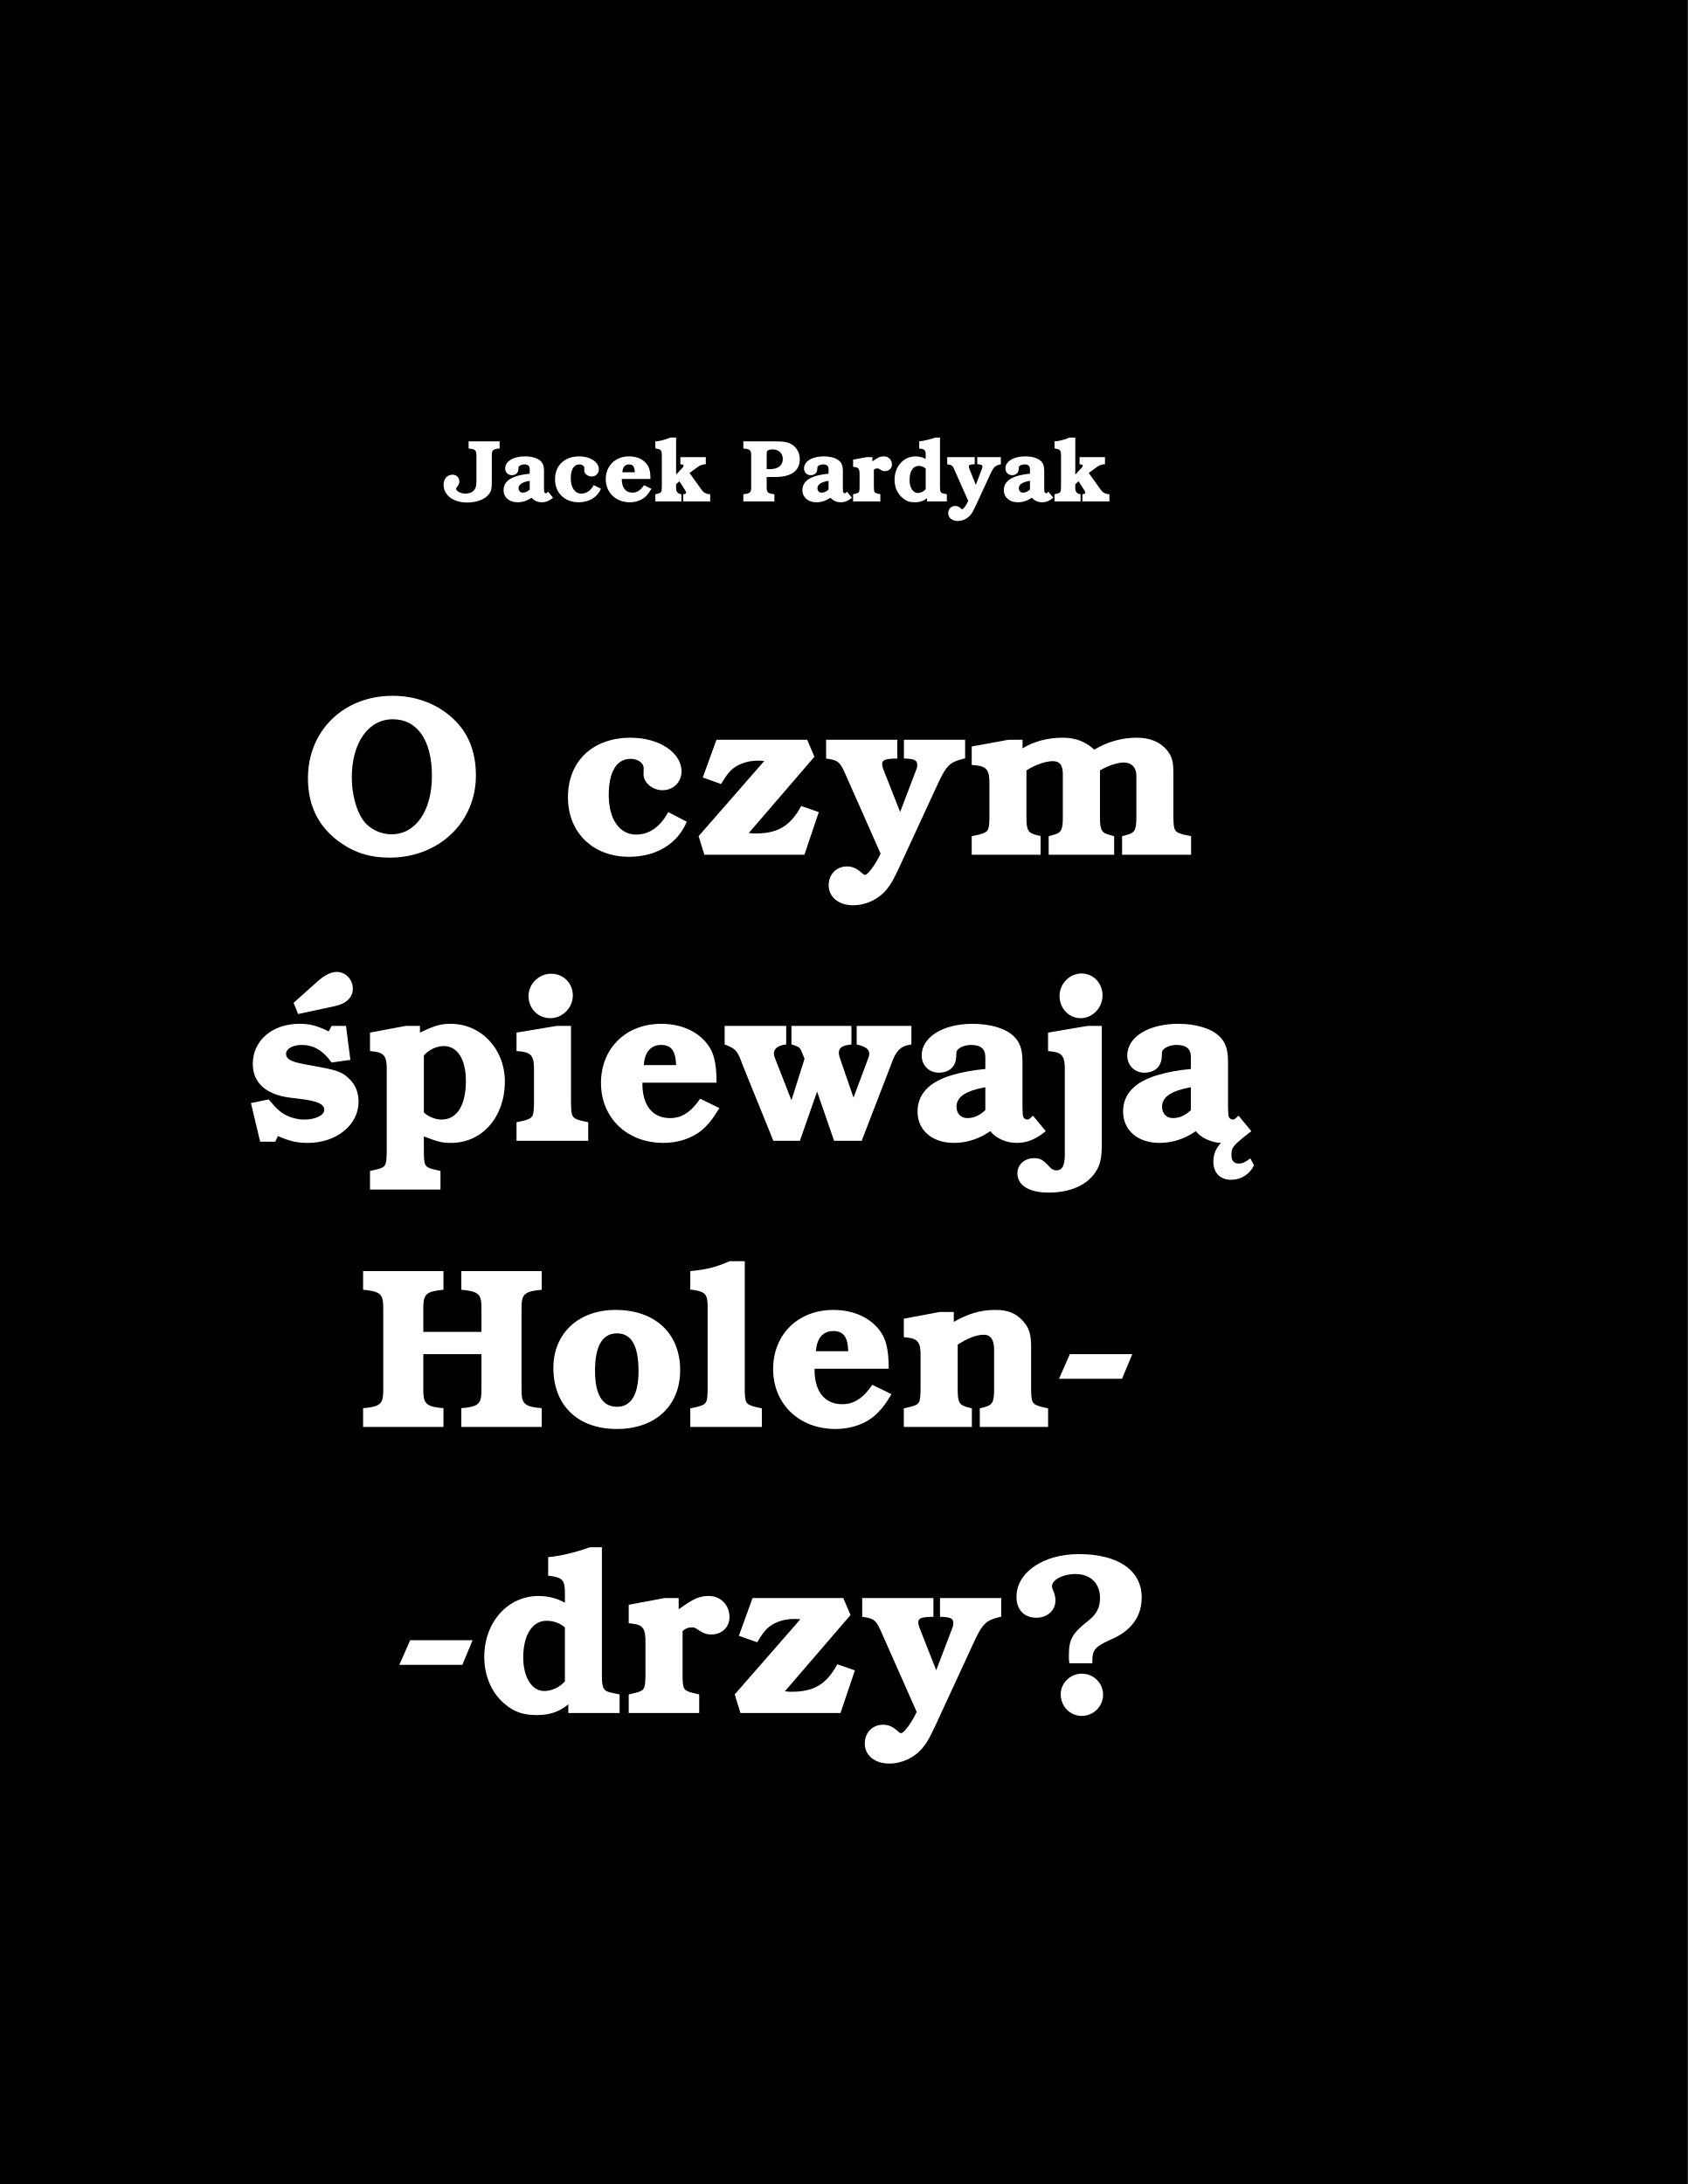
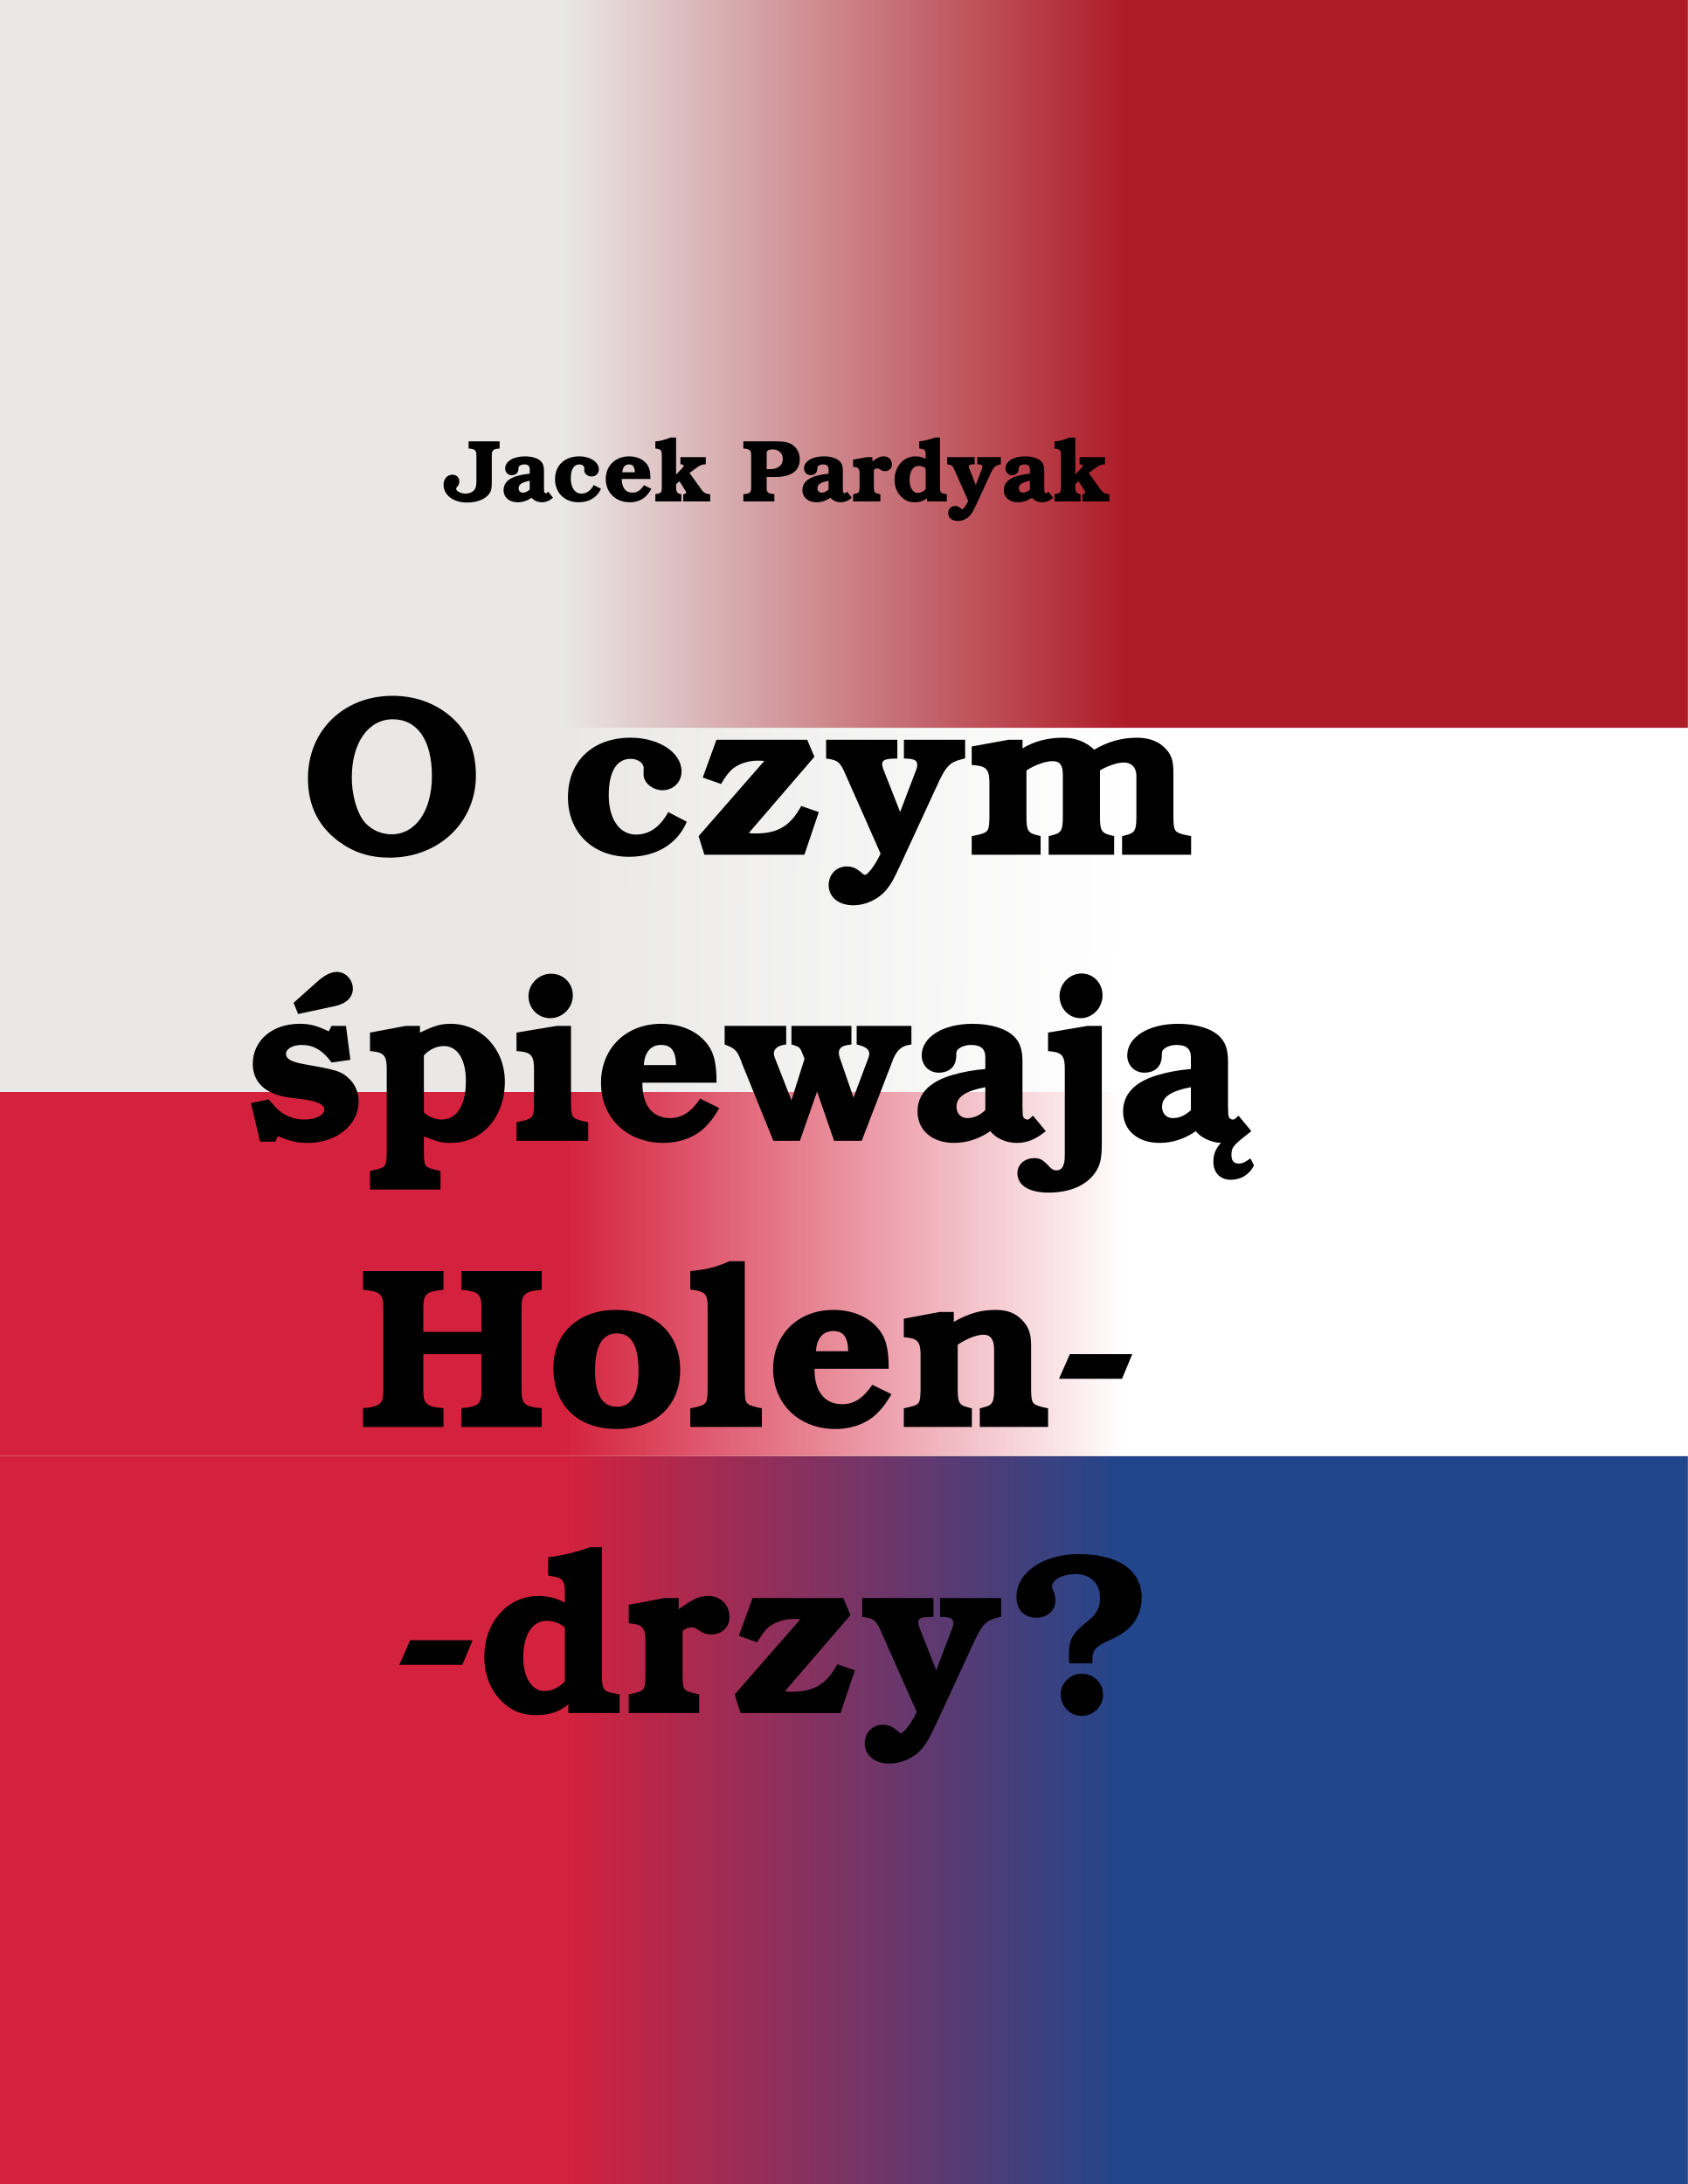
- <svg xmlns="http://www.w3.org/2000/svg" width="8.5in" height="11in" viewBox="0 0 215.9 279.4" version="1.1" id="svg8">
-   <defs id="defs2" />
-   <g id="layer2" style="display:inline" transform="translate(-3.0517579e-6,-2.9658108e-5)">
+ <svg xmlns="http://www.w3.org/2000/svg" xmlns:ns2="http://www.openswatchbook.org/uri/2009/osb" xmlns:xlink="http://www.w3.org/1999/xlink" width="8.5in" height="11in" viewBox="0 0 215.9 279.4" version="1.1" id="svg8">
+   <defs id="defs2">
+     <linearGradient xlink:href="#linearGradient978" id="linearGradient3891" gradientUnits="userSpaceOnUse" gradientTransform="matrix(13.6,0,0,8.799999,-716.516,-441.7964)" x1="57.977" y1="71.371" x2="63.268" y2="71.371" />
+     <linearGradient id="linearGradient978">
+       <stop style="stop-color:#d4213d;stop-opacity:1" offset="0" id="stop974" />
+       <stop style="stop-color:#ffffff;stop-opacity:1" offset="1" id="stop976" />
+     </linearGradient>
+     <linearGradient xlink:href="#linearGradient1146" id="linearGradient3893" gradientUnits="userSpaceOnUse" gradientTransform="matrix(13.6,0,0,8.799999,-716.516,-483.23)" x1="57.977" y1="86.662" x2="63.268" y2="86.662" />
+     <linearGradient id="linearGradient1146">
+       <stop id="stop1142" offset="0" style="stop-color:#d4213d;stop-opacity:1" />
+       <stop id="stop1144" offset="1" style="stop-color:#21468b;stop-opacity:1" />
+     </linearGradient>
+     <linearGradient xlink:href="#linearGradient948" id="linearGradient3895" gradientUnits="userSpaceOnUse" gradientTransform="matrix(13.6,0,0,8.799999,-716.516,-400.3628)" x1="57.977" y1="61.347" x2="63.268" y2="61.368" />
+     <linearGradient id="linearGradient948">
+       <stop style="stop-color:#e9e8e7;stop-opacity:1" offset="0" id="stop944" />
+       <stop style="stop-color:#ffffff;stop-opacity:1" offset="1" id="stop946" />
+     </linearGradient>
+     <linearGradient xlink:href="#linearGradient972" id="linearGradient3897" gradientUnits="userSpaceOnUse" gradientTransform="matrix(13.6,0,0,8.799999,-716.5161,-317.4963)" x1="57.977" y1="46.662" x2="63.268" y2="46.662" />
+     <linearGradient id="linearGradient972" ns2:paint="gradient">
+       <stop id="stop968" offset="0" style="stop-color:#e9e8e7;stop-opacity:1" />
+       <stop id="stop970" offset="1" style="stop-color:#ae1c28;stop-opacity:1" />
+     </linearGradient>
+   </defs>
+   <g id="layer2" style="display:none" transform="translate(-3.0517579e-6,-2.9658108e-5)">
    <rect style="fill:#000000;fill-opacity:1;stroke:none;stroke-width:0.265" id="rect820" width="215.9" height="279.4" x="3.0517579e-06" y="5.3405761e-06" />
+   </g>
+   <g id="layer5" style="display:inline">
+     <rect y="1.1920928e-06" x="0" height="93.133" width="215.9" id="rect3877" style="display:inline;opacity:1;fill:url(#linearGradient3897);fill-opacity:1;stroke:none;stroke-width:1.094;stroke-miterlimit:4;stroke-dasharray:none;stroke-opacity:1" />
+     <rect y="93.133" x="0" height="46.567" width="215.9" id="rect3879" style="display:inline;opacity:1;fill:url(#linearGradient3895);fill-opacity:1;stroke:none;stroke-width:1.094;stroke-miterlimit:4;stroke-dasharray:none;stroke-opacity:1" />
+     <rect y="186.267" x="-2.7755576e-17" height="93.133" width="215.9" id="rect3883" style="display:inline;opacity:1;fill:url(#linearGradient3893);fill-opacity:1;fill-rule:nonzero;stroke:none;stroke-width:1.094;stroke-miterlimit:4;stroke-dasharray:none;stroke-opacity:1" />
+     <rect y="139.7" x="-2.7755576e-17" height="46.567" width="215.9" id="rect3887" style="display:inline;opacity:1;fill:url(#linearGradient3891);fill-opacity:1;stroke:none;stroke-width:1.094;stroke-miterlimit:4;stroke-dasharray:none;stroke-opacity:1" />
  </g>
  <g id="layer4" style="display:none">
    <rect style="display:inline;fill:#cccccc;fill-opacity:1;stroke:none;stroke-width:0.159" id="rect820-1" width="129.381" height="167.435" x="43.259" y="55.983" />
  </g>
  <g id="layer3" style="display:inline" transform="translate(-3.0517579e-6,-2.9658108e-5)">
-     <text xml:space="preserve" style="font-style:normal;font-variant:normal;font-weight:300;font-stretch:normal;font-size:10.583px;line-height:1.25;font-family:'Bookman Old Style';-inkscape-font-specification:'Bookman Old Style, Light';font-variant-ligatures:normal;font-variant-caps:normal;font-variant-numeric:normal;font-feature-settings:normal;text-align:center;letter-spacing:0px;word-spacing:0px;writing-mode:lr-tb;text-anchor:middle;fill:#4d4d4d;fill-opacity:1;stroke:none;stroke-width:0.265" x="107.5" y="109.344" id="text814">
-       <tspan x="107.5" y="109.344" style="font-style:normal;font-variant:normal;font-weight:600;font-stretch:normal;font-size:29.281px;font-family:'Bookman Old Style';-inkscape-font-specification:'Bookman Old Style Semi-Bold';font-variant-ligatures:normal;font-variant-caps:normal;font-variant-numeric:normal;font-feature-settings:normal;text-align:center;writing-mode:lr-tb;text-anchor:middle;fill:#ffffff;stroke-width:0.265" id="tspan844">O czym</tspan>
-       <tspan x="107.5" y="145.944" style="font-style:normal;font-variant:normal;font-weight:600;font-stretch:normal;font-size:29.281px;font-family:'Bookman Old Style';-inkscape-font-specification:'Bookman Old Style Semi-Bold';font-variant-ligatures:normal;font-variant-caps:normal;font-variant-numeric:normal;font-feature-settings:normal;text-align:center;writing-mode:lr-tb;text-anchor:middle;fill:#ffffff;stroke-width:0.265" id="tspan840">śpiewają</tspan>
-       <tspan x="107.5" y="182.545" style="font-style:normal;font-variant:normal;font-weight:600;font-stretch:normal;font-size:29.281px;font-family:'Bookman Old Style';-inkscape-font-specification:'Bookman Old Style Semi-Bold';font-variant-ligatures:normal;font-variant-caps:normal;font-variant-numeric:normal;font-feature-settings:normal;text-align:center;writing-mode:lr-tb;text-anchor:middle;fill:#ffffff;stroke-width:0.265" id="tspan842">Holen-</tspan>
-       <tspan x="107.5" y="219.146" style="font-style:normal;font-variant:normal;font-weight:600;font-stretch:normal;font-size:29.281px;font-family:'Bookman Old Style';-inkscape-font-specification:'Bookman Old Style Semi-Bold';font-variant-ligatures:normal;font-variant-caps:normal;font-variant-numeric:normal;font-feature-settings:normal;text-align:center;writing-mode:lr-tb;text-anchor:middle;fill:#ffffff;stroke-width:0.265" id="tspan882">-drzy?</tspan>
+     <text xml:space="preserve" style="font-style:normal;font-variant:normal;font-weight:300;font-stretch:normal;font-size:10.583px;line-height:1.25;font-family:'Bookman Old Style';-inkscape-font-specification:'Bookman Old Style, Light';font-variant-ligatures:normal;font-variant-caps:normal;font-variant-numeric:normal;font-feature-settings:normal;text-align:center;letter-spacing:0px;word-spacing:0px;writing-mode:lr-tb;text-anchor:middle;fill:#000000;fill-opacity:1;stroke:none;stroke-width:0.265;" x="107.5" y="109.344" id="text814">
+       <tspan x="107.5" y="109.344" style="font-style:normal;font-variant:normal;font-weight:600;font-stretch:normal;font-size:29.281px;font-family:'Bookman Old Style';-inkscape-font-specification:'Bookman Old Style Semi-Bold';font-variant-ligatures:normal;font-variant-caps:normal;font-variant-numeric:normal;font-feature-settings:normal;text-align:center;writing-mode:lr-tb;text-anchor:middle;fill:#000000;stroke-width:0.265;" id="tspan844">O czym</tspan>
+       <tspan x="107.5" y="145.944" style="font-style:normal;font-variant:normal;font-weight:600;font-stretch:normal;font-size:29.281px;font-family:'Bookman Old Style';-inkscape-font-specification:'Bookman Old Style Semi-Bold';font-variant-ligatures:normal;font-variant-caps:normal;font-variant-numeric:normal;font-feature-settings:normal;text-align:center;writing-mode:lr-tb;text-anchor:middle;fill:#000000;stroke-width:0.265;" id="tspan840">śpiewają</tspan>
+       <tspan x="107.5" y="182.545" style="font-style:normal;font-variant:normal;font-weight:600;font-stretch:normal;font-size:29.281px;font-family:'Bookman Old Style';-inkscape-font-specification:'Bookman Old Style Semi-Bold';font-variant-ligatures:normal;font-variant-caps:normal;font-variant-numeric:normal;font-feature-settings:normal;text-align:center;writing-mode:lr-tb;text-anchor:middle;fill:#000000;stroke-width:0.265;" id="tspan842">Holen-</tspan>
+       <tspan x="107.5" y="219.146" style="font-style:normal;font-variant:normal;font-weight:600;font-stretch:normal;font-size:29.281px;font-family:'Bookman Old Style';-inkscape-font-specification:'Bookman Old Style Semi-Bold';font-variant-ligatures:normal;font-variant-caps:normal;font-variant-numeric:normal;font-feature-settings:normal;text-align:center;writing-mode:lr-tb;text-anchor:middle;fill:#000000;stroke-width:0.265;" id="tspan882">-drzy?</tspan>
    </text>
-     <text xml:space="preserve" style="font-style:normal;font-variant:normal;font-weight:300;font-stretch:normal;font-size:10.583px;line-height:1.25;font-family:'Bookman Old Style';-inkscape-font-specification:'Bookman Old Style, Light';font-variant-ligatures:normal;font-variant-caps:normal;font-variant-numeric:normal;font-feature-settings:normal;text-align:center;letter-spacing:0px;word-spacing:0px;writing-mode:lr-tb;text-anchor:middle;display:inline;fill:#4d4d4d;fill-opacity:1;stroke:none;stroke-width:0.265" x="107.95" y="64.148" id="text814-1">
-       <tspan x="107.95" y="64.148" style="font-style:normal;font-variant:normal;font-weight:bold;font-stretch:normal;font-size:11.289px;font-family:'Bookman Old Style';-inkscape-font-specification:'Bookman Old Style Bold';font-variant-ligatures:normal;font-variant-caps:normal;font-variant-numeric:normal;font-feature-settings:normal;text-align:center;writing-mode:lr-tb;text-anchor:middle;fill:#ffffff;stroke-width:0.265" id="tspan842-9">Jacek Pardyak</tspan>
+     <text xml:space="preserve" style="font-style:normal;font-variant:normal;font-weight:300;font-stretch:normal;font-size:10.583px;line-height:1.25;font-family:'Bookman Old Style';-inkscape-font-specification:'Bookman Old Style, Light';font-variant-ligatures:normal;font-variant-caps:normal;font-variant-numeric:normal;font-feature-settings:normal;text-align:center;letter-spacing:0px;word-spacing:0px;writing-mode:lr-tb;text-anchor:middle;display:inline;fill:#000000;fill-opacity:1;stroke:none;stroke-width:0.265;" x="107.95" y="64.148" id="text814-1">
+       <tspan x="107.95" y="64.148" style="font-style:normal;font-variant:normal;font-weight:bold;font-stretch:normal;font-size:11.289px;font-family:'Bookman Old Style';-inkscape-font-specification:'Bookman Old Style Bold';font-variant-ligatures:normal;font-variant-caps:normal;font-variant-numeric:normal;font-feature-settings:normal;text-align:center;writing-mode:lr-tb;text-anchor:middle;fill:#000000;stroke-width:0.265;" id="tspan842-9">Jacek Pardyak</tspan>
    </text>
  </g>
  <g style="display:none" id="g828">
    <text id="text826" y="112.318" x="107.907" style="font-style:normal;font-variant:normal;font-weight:300;font-stretch:normal;font-size:10.583px;line-height:1.25;font-family:'Bookman Old Style';-inkscape-font-specification:'Bookman Old Style, Light';font-variant-ligatures:normal;font-variant-caps:normal;font-variant-numeric:normal;font-feature-settings:normal;text-align:center;letter-spacing:0px;word-spacing:0px;writing-mode:lr-tb;text-anchor:middle;fill:#000000;fill-opacity:1;stroke:none;stroke-width:0.265" xml:space="preserve">
-       <tspan id="tspan824" style="font-style:normal;font-variant:normal;font-weight:600;font-stretch:normal;font-size:29.281px;font-family:'Bookman Old Style';-inkscape-font-specification:'Bookman Old Style, Semi-Bold';font-variant-ligatures:normal;font-variant-caps:normal;font-variant-numeric:normal;font-feature-settings:normal;text-align:center;writing-mode:lr-tb;text-anchor:middle;fill:#ffffff;fill-opacity:1;stroke-width:0.265" y="112.318" x="107.907">Waar</tspan>
-       <tspan style="font-style:normal;font-variant:normal;font-weight:600;font-stretch:normal;font-size:29.281px;font-family:'Bookman Old Style';-inkscape-font-specification:'Bookman Old Style, Semi-Bold';font-variant-ligatures:normal;font-variant-caps:normal;font-variant-numeric:normal;font-feature-settings:normal;text-align:center;writing-mode:lr-tb;text-anchor:middle;fill:#ffffff;fill-opacity:1;stroke-width:0.265" y="148.918" x="107.907" id="tspan834">zingen</tspan>
-       <tspan style="font-style:normal;font-variant:normal;font-weight:600;font-stretch:normal;font-size:29.281px;font-family:'Bookman Old Style';-inkscape-font-specification:'Bookman Old Style, Semi-Bold';font-variant-ligatures:normal;font-variant-caps:normal;font-variant-numeric:normal;font-feature-settings:normal;text-align:center;writing-mode:lr-tb;text-anchor:middle;fill:#ffffff;fill-opacity:1;stroke-width:0.265" y="185.519" x="107.907" id="tspan836">Polen</tspan>
-       <tspan style="font-style:normal;font-variant:normal;font-weight:600;font-stretch:normal;font-size:29.281px;font-family:'Bookman Old Style';-inkscape-font-specification:'Bookman Old Style, Semi-Bold';font-variant-ligatures:normal;font-variant-caps:normal;font-variant-numeric:normal;font-feature-settings:normal;text-align:center;writing-mode:lr-tb;text-anchor:middle;fill:#ffffff;fill-opacity:1;stroke-width:0.265" y="222.12" x="107.907" id="tspan838">over?</tspan>
+       <tspan id="tspan824" style="font-style:normal;font-variant:normal;font-weight:600;font-stretch:normal;font-size:29.281px;font-family:'Bookman Old Style';-inkscape-font-specification:'Bookman Old Style, Semi-Bold';font-variant-ligatures:normal;font-variant-caps:normal;font-variant-numeric:normal;font-feature-settings:normal;text-align:center;writing-mode:lr-tb;text-anchor:middle;fill:#000000;fill-opacity:1;stroke-width:0.265" y="112.318" x="107.907">Waar</tspan>
+       <tspan style="font-style:normal;font-variant:normal;font-weight:600;font-stretch:normal;font-size:29.281px;font-family:'Bookman Old Style';-inkscape-font-specification:'Bookman Old Style, Semi-Bold';font-variant-ligatures:normal;font-variant-caps:normal;font-variant-numeric:normal;font-feature-settings:normal;text-align:center;writing-mode:lr-tb;text-anchor:middle;fill:#000000;fill-opacity:1;stroke-width:0.265" y="148.918" x="107.907" id="tspan834">zingen</tspan>
+       <tspan style="font-style:normal;font-variant:normal;font-weight:600;font-stretch:normal;font-size:29.281px;font-family:'Bookman Old Style';-inkscape-font-specification:'Bookman Old Style, Semi-Bold';font-variant-ligatures:normal;font-variant-caps:normal;font-variant-numeric:normal;font-feature-settings:normal;text-align:center;writing-mode:lr-tb;text-anchor:middle;fill:#000000;fill-opacity:1;stroke-width:0.265" y="185.519" x="107.907" id="tspan836">Polen</tspan>
+       <tspan style="font-style:normal;font-variant:normal;font-weight:600;font-stretch:normal;font-size:29.281px;font-family:'Bookman Old Style';-inkscape-font-specification:'Bookman Old Style, Semi-Bold';font-variant-ligatures:normal;font-variant-caps:normal;font-variant-numeric:normal;font-feature-settings:normal;text-align:center;writing-mode:lr-tb;text-anchor:middle;fill:#000000;fill-opacity:1;stroke-width:0.265" y="222.12" x="107.907" id="tspan838">over?</tspan>
    </text>
-     <text xml:space="preserve" style="font-style:normal;font-variant:normal;font-weight:300;font-stretch:normal;font-size:10.583px;line-height:1.25;font-family:'Bookman Old Style';-inkscape-font-specification:'Bookman Old Style, Light';font-variant-ligatures:normal;font-variant-caps:normal;font-variant-numeric:normal;font-feature-settings:normal;text-align:center;letter-spacing:0px;word-spacing:0px;writing-mode:lr-tb;text-anchor:middle;display:inline;fill:#4d4d4d;fill-opacity:1;stroke:none;stroke-width:0.265" x="107.95" y="64.148" id="text814-1-8">
-       <tspan x="107.95" y="64.148" style="font-style:normal;font-variant:normal;font-weight:bold;font-stretch:normal;font-size:11.289px;font-family:'Bookman Old Style';-inkscape-font-specification:'Bookman Old Style Bold';font-variant-ligatures:normal;font-variant-caps:normal;font-variant-numeric:normal;font-feature-settings:normal;text-align:center;writing-mode:lr-tb;text-anchor:middle;fill:#ffffff;stroke-width:0.265" id="tspan842-9-8">Jacek Pardyak</tspan>
+     <text xml:space="preserve" style="font-style:normal;font-variant:normal;font-weight:300;font-stretch:normal;font-size:10.583px;line-height:1.25;font-family:'Bookman Old Style';-inkscape-font-specification:'Bookman Old Style, Light';font-variant-ligatures:normal;font-variant-caps:normal;font-variant-numeric:normal;font-feature-settings:normal;text-align:center;letter-spacing:0px;word-spacing:0px;writing-mode:lr-tb;text-anchor:middle;display:inline;fill:#000000;fill-opacity:1;stroke:none;stroke-width:0.265" x="107.95" y="64.148" id="text814-1-8">
+       <tspan x="107.95" y="64.148" style="font-style:normal;font-variant:normal;font-weight:bold;font-stretch:normal;font-size:11.289px;font-family:'Bookman Old Style';-inkscape-font-specification:'Bookman Old Style Bold';font-variant-ligatures:normal;font-variant-caps:normal;font-variant-numeric:normal;font-feature-settings:normal;text-align:center;writing-mode:lr-tb;text-anchor:middle;fill:#000000;fill-opacity:1;stroke-width:0.265" id="tspan842-9-8">Jacek Pardyak</tspan>
    </text>
  </g>
-   <g id="layer1" transform="translate(-3.0517579e-6,-17.60001)" style="display:none" />
+   <g id="layer1" transform="translate(-3.0517579e-6,-17.60001)" style="display:inline" />
</svg>
